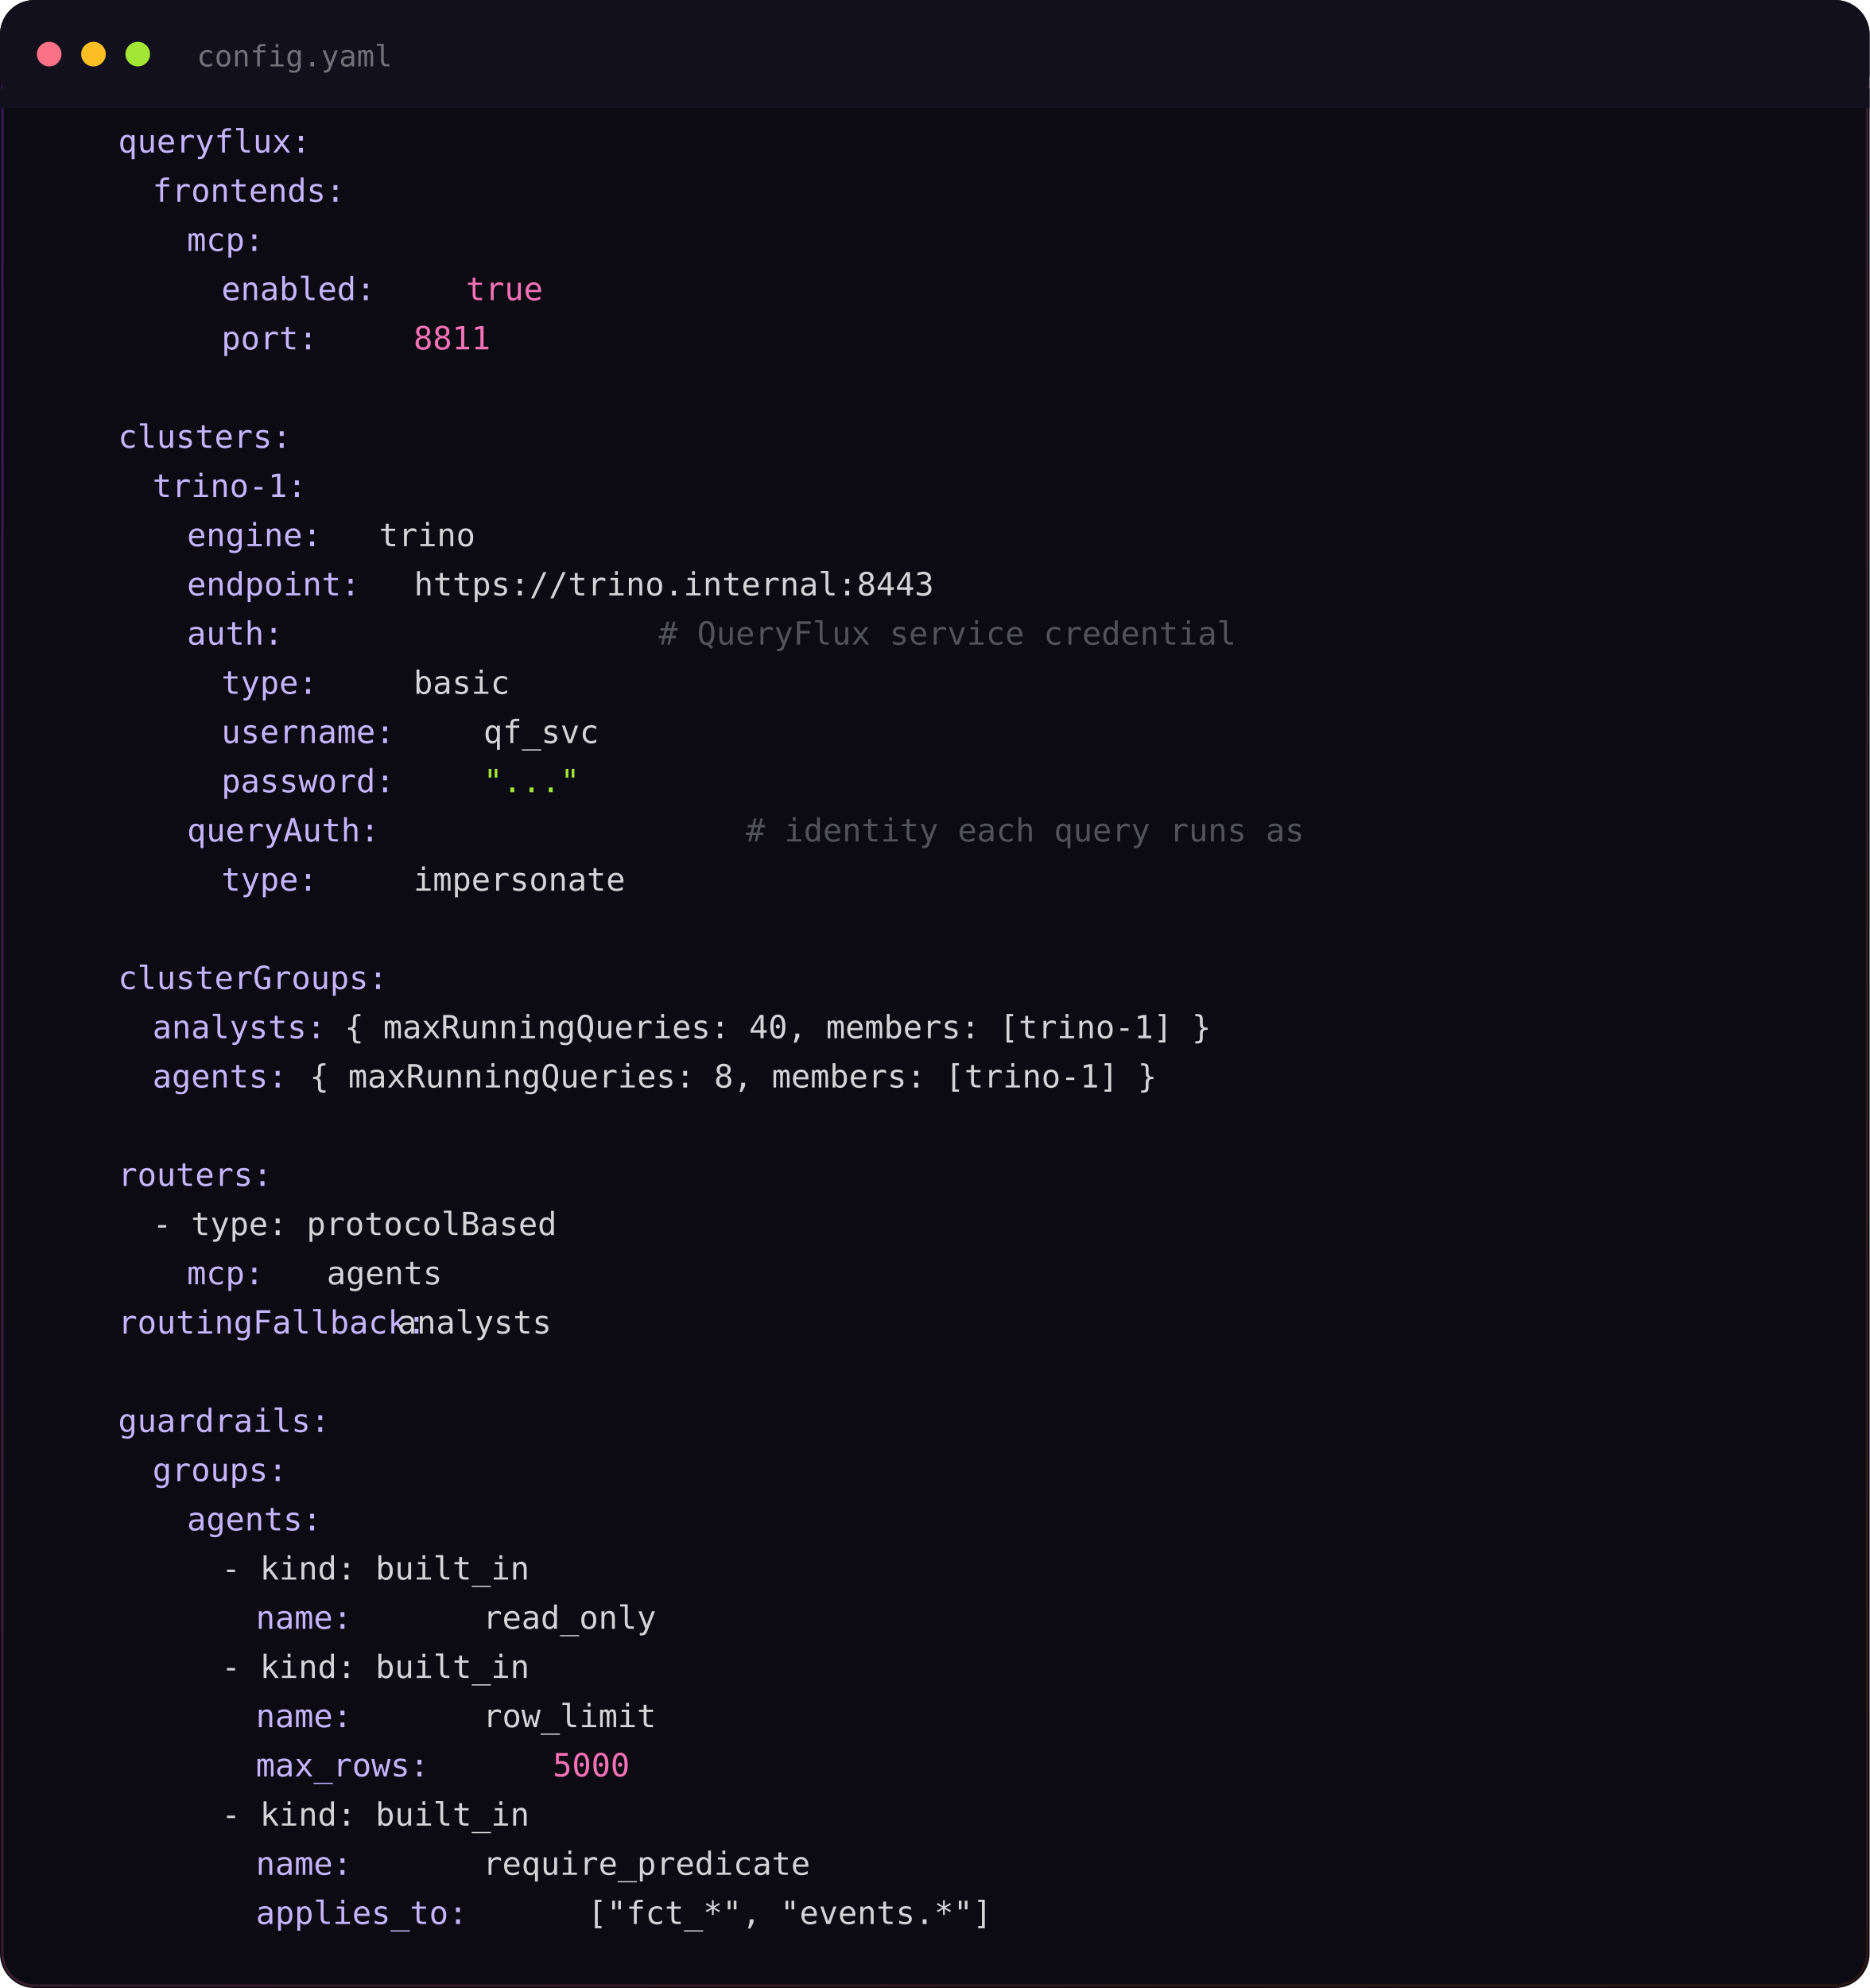
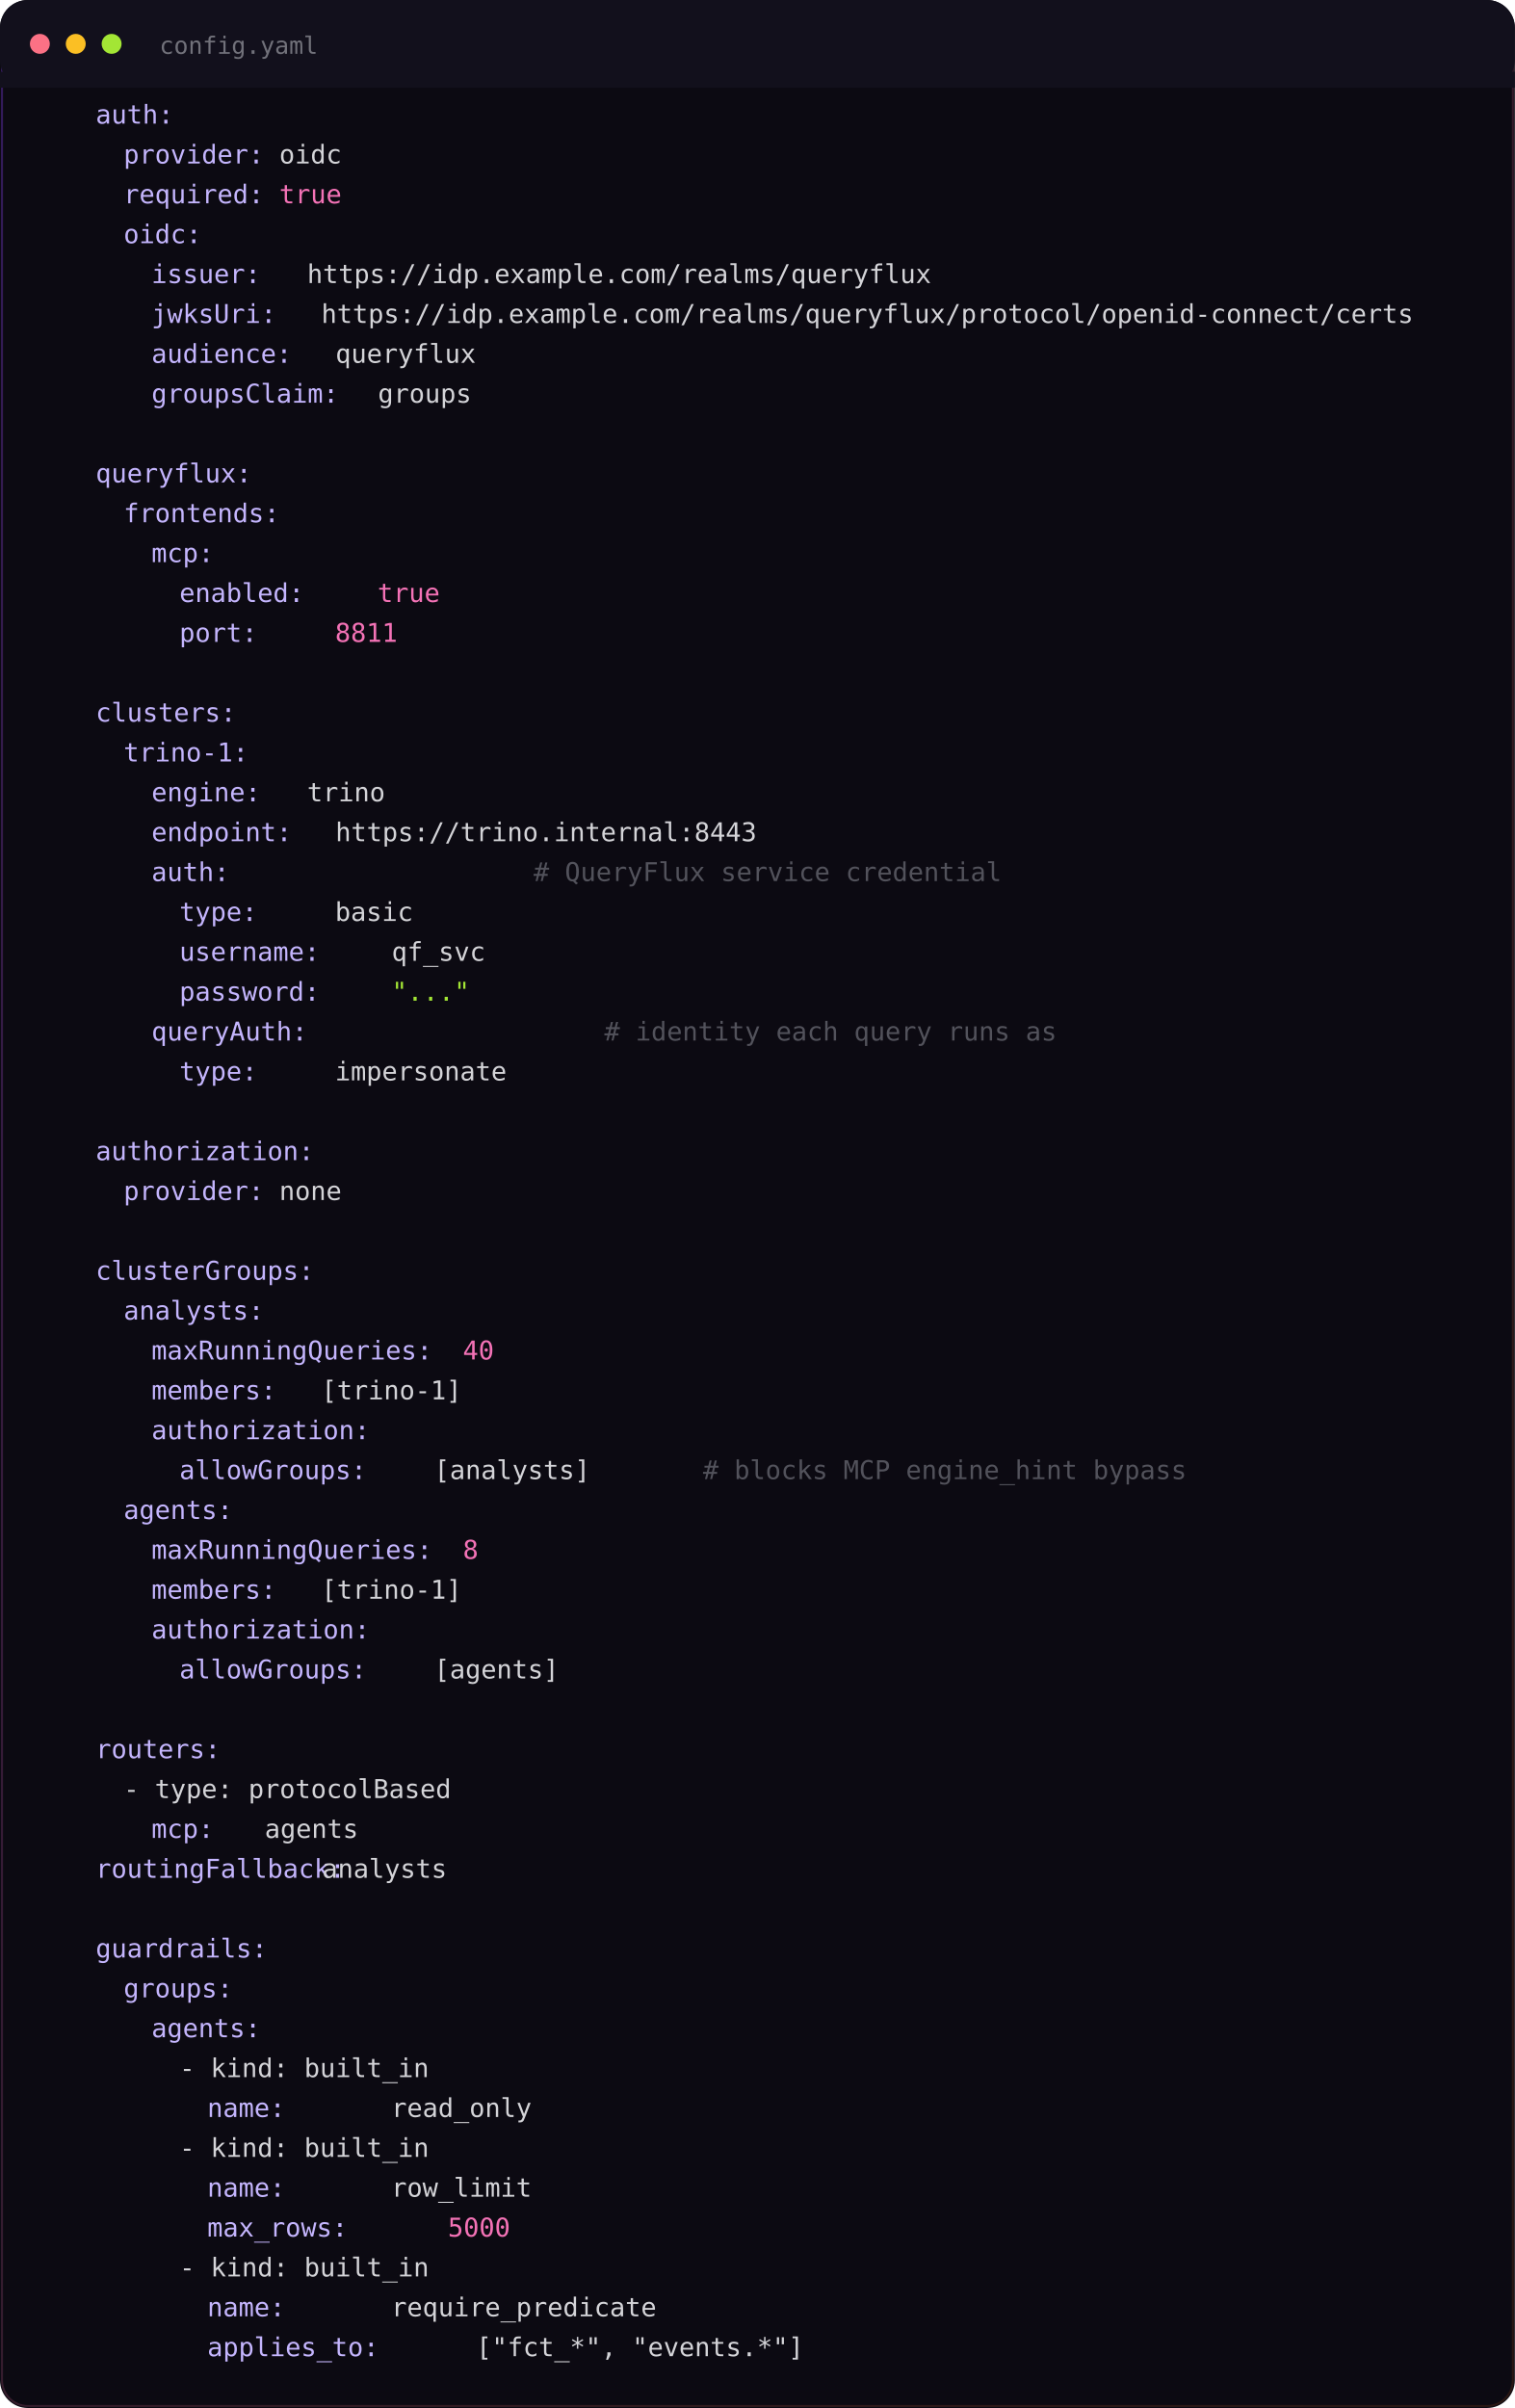
- <svg xmlns="http://www.w3.org/2000/svg" width="760" height="808" viewBox="0 0 760 808" role="img" aria-label="QueryFlux agent MCP configuration">
+ <svg xmlns="http://www.w3.org/2000/svg" width="760" height="1208" viewBox="0 0 760 1208" role="img" aria-label="QueryFlux agent MCP configuration">
  <defs>
    <linearGradient id="glow" x1="0" y1="0" x2="1" y2="1">
      <stop offset="0%" stop-color="#7c3aed" stop-opacity="0.35" />
      <stop offset="100%" stop-color="#ff7619" stop-opacity="0.12" />
    </linearGradient>
  </defs>
  <rect width="100%" height="100%" rx="14" fill="#0c0a12" />
-   <rect x="1" y="1" width="758" height="806" rx="13" fill="none" stroke="url(#glow)" stroke-width="1" />
+   <rect x="1" y="1" width="758" height="1206" rx="13" fill="none" stroke="url(#glow)" stroke-width="1" />
  <rect x="0" y="0" width="760" height="44" rx="14" fill="#12101c" />
  <rect x="0" y="36" width="760" height="8" fill="#12101c" />
  <circle cx="20" cy="22" r="5" fill="#fb7185" />
  <circle cx="38" cy="22" r="5" fill="#fbbf24" />
  <circle cx="56" cy="22" r="5" fill="#a3e635" />
  <text x="80" y="27" fill="#71717a" font-family="ui-monospace, Menlo, monospace" font-size="12">config.yaml</text>
-   <text x="48" y="62" fill="#c4b5fd" font-family="ui-monospace, SFMono-Regular, Menlo, Monaco, Consolas, monospace" font-size="13">queryflux:</text>
-   <text x="62" y="82" fill="#c4b5fd" font-family="ui-monospace, SFMono-Regular, Menlo, Monaco, Consolas, monospace" font-size="13">  frontends:</text>
-   <text x="76" y="102" fill="#c4b5fd" font-family="ui-monospace, SFMono-Regular, Menlo, Monaco, Consolas, monospace" font-size="13">    mcp:</text>
-   <text x="90" y="122" fill="#c4b5fd" font-family="ui-monospace, SFMono-Regular, Menlo, Monaco, Consolas, monospace" font-size="13">      enabled:</text>
-   <text x="189.4" y="122" fill="#f472b6" font-family="ui-monospace, SFMono-Regular, Menlo, Monaco, Consolas, monospace" font-size="13"> true</text>
-   <text x="90" y="142" fill="#c4b5fd" font-family="ui-monospace, SFMono-Regular, Menlo, Monaco, Consolas, monospace" font-size="13">      port:</text>
-   <text x="168.1" y="142" fill="#f472b6" font-family="ui-monospace, SFMono-Regular, Menlo, Monaco, Consolas, monospace" font-size="13"> 8811</text>
-   <text x="48" y="162" fill="#d4d4d8" font-family="ui-monospace, SFMono-Regular, Menlo, Monaco, Consolas, monospace" font-size="13" />
-   <text x="48" y="182" fill="#c4b5fd" font-family="ui-monospace, SFMono-Regular, Menlo, Monaco, Consolas, monospace" font-size="13">clusters:</text>
-   <text x="62" y="202" fill="#c4b5fd" font-family="ui-monospace, SFMono-Regular, Menlo, Monaco, Consolas, monospace" font-size="13">  trino-1:</text>
-   <text x="76" y="222" fill="#c4b5fd" font-family="ui-monospace, SFMono-Regular, Menlo, Monaco, Consolas, monospace" font-size="13">    engine:</text>
-   <text x="154.1" y="222" fill="#d4d4d8" font-family="ui-monospace, SFMono-Regular, Menlo, Monaco, Consolas, monospace" font-size="13"> trino</text>
-   <text x="76" y="242" fill="#c4b5fd" font-family="ui-monospace, SFMono-Regular, Menlo, Monaco, Consolas, monospace" font-size="13">    endpoint:</text>
-   <text x="168.3" y="242" fill="#d4d4d8" font-family="ui-monospace, SFMono-Regular, Menlo, Monaco, Consolas, monospace" font-size="13"> https://trino.internal:8443</text>
-   <text x="76" y="262" fill="#c4b5fd" font-family="ui-monospace, SFMono-Regular, Menlo, Monaco, Consolas, monospace" font-size="13">    auth:</text>
-   <text x="139.9" y="262" fill="#d4d4d8" font-family="ui-monospace, SFMono-Regular, Menlo, Monaco, Consolas, monospace" font-size="13">                 </text>
-   <text x="267.7" y="262" fill="#52525b" font-family="ui-monospace, SFMono-Regular, Menlo, Monaco, Consolas, monospace" font-size="13"> # QueryFlux service credential</text>
-   <text x="90" y="282" fill="#c4b5fd" font-family="ui-monospace, SFMono-Regular, Menlo, Monaco, Consolas, monospace" font-size="13">      type:</text>
-   <text x="168.1" y="282" fill="#d4d4d8" font-family="ui-monospace, SFMono-Regular, Menlo, Monaco, Consolas, monospace" font-size="13"> basic</text>
-   <text x="90" y="302" fill="#c4b5fd" font-family="ui-monospace, SFMono-Regular, Menlo, Monaco, Consolas, monospace" font-size="13">      username:</text>
-   <text x="196.5" y="302" fill="#d4d4d8" font-family="ui-monospace, SFMono-Regular, Menlo, Monaco, Consolas, monospace" font-size="13"> qf_svc</text>
-   <text x="90" y="322" fill="#c4b5fd" font-family="ui-monospace, SFMono-Regular, Menlo, Monaco, Consolas, monospace" font-size="13">      password:</text>
-   <text x="196.5" y="322" fill="#a3e635" font-family="ui-monospace, SFMono-Regular, Menlo, Monaco, Consolas, monospace" font-size="13"> "..."</text>
-   <text x="76" y="342" fill="#c4b5fd" font-family="ui-monospace, SFMono-Regular, Menlo, Monaco, Consolas, monospace" font-size="13">    queryAuth:</text>
-   <text x="175.4" y="342" fill="#d4d4d8" font-family="ui-monospace, SFMono-Regular, Menlo, Monaco, Consolas, monospace" font-size="13">            </text>
-   <text x="303.2" y="342" fill="#52525b" font-family="ui-monospace, SFMono-Regular, Menlo, Monaco, Consolas, monospace" font-size="13"> # identity each query runs as</text>
-   <text x="90" y="362" fill="#c4b5fd" font-family="ui-monospace, SFMono-Regular, Menlo, Monaco, Consolas, monospace" font-size="13">      type:</text>
-   <text x="168.1" y="362" fill="#d4d4d8" font-family="ui-monospace, SFMono-Regular, Menlo, Monaco, Consolas, monospace" font-size="13"> impersonate</text>
-   <text x="48" y="382" fill="#d4d4d8" font-family="ui-monospace, SFMono-Regular, Menlo, Monaco, Consolas, monospace" font-size="13" />
-   <text x="48" y="402" fill="#c4b5fd" font-family="ui-monospace, SFMono-Regular, Menlo, Monaco, Consolas, monospace" font-size="13">clusterGroups:</text>
-   <text x="62" y="422" fill="#c4b5fd" font-family="ui-monospace, SFMono-Regular, Menlo, Monaco, Consolas, monospace" font-size="13">  analysts:</text>
-   <text x="140.1" y="422" fill="#d4d4d8" font-family="ui-monospace, SFMono-Regular, Menlo, Monaco, Consolas, monospace" font-size="13"> { maxRunningQueries: 40, members: [trino-1] }</text>
-   <text x="62" y="442" fill="#c4b5fd" font-family="ui-monospace, SFMono-Regular, Menlo, Monaco, Consolas, monospace" font-size="13">  agents:</text>
-   <text x="125.9" y="442" fill="#d4d4d8" font-family="ui-monospace, SFMono-Regular, Menlo, Monaco, Consolas, monospace" font-size="13">   { maxRunningQueries: 8,  members: [trino-1] }</text>
-   <text x="48" y="462" fill="#d4d4d8" font-family="ui-monospace, SFMono-Regular, Menlo, Monaco, Consolas, monospace" font-size="13" />
-   <text x="48" y="482" fill="#c4b5fd" font-family="ui-monospace, SFMono-Regular, Menlo, Monaco, Consolas, monospace" font-size="13">routers:</text>
-   <text x="62" y="502" fill="#d4d4d8" font-family="ui-monospace, SFMono-Regular, Menlo, Monaco, Consolas, monospace" font-size="13">  - type: protocolBased</text>
-   <text x="76" y="522" fill="#c4b5fd" font-family="ui-monospace, SFMono-Regular, Menlo, Monaco, Consolas, monospace" font-size="13">    mcp:</text>
-   <text x="132.8" y="522" fill="#d4d4d8" font-family="ui-monospace, SFMono-Regular, Menlo, Monaco, Consolas, monospace" font-size="13"> agents</text>
-   <text x="48" y="542" fill="#c4b5fd" font-family="ui-monospace, SFMono-Regular, Menlo, Monaco, Consolas, monospace" font-size="13">routingFallback:</text>
-   <text x="161.6" y="542" fill="#d4d4d8" font-family="ui-monospace, SFMono-Regular, Menlo, Monaco, Consolas, monospace" font-size="13"> analysts</text>
+   <text x="48" y="62" fill="#c4b5fd" font-family="ui-monospace, SFMono-Regular, Menlo, Monaco, Consolas, monospace" font-size="13">auth:</text>
+   <text x="62" y="82" fill="#c4b5fd" font-family="ui-monospace, SFMono-Regular, Menlo, Monaco, Consolas, monospace" font-size="13">  provider:</text>
+   <text x="140.1" y="82" fill="#d4d4d8" font-family="ui-monospace, SFMono-Regular, Menlo, Monaco, Consolas, monospace" font-size="13"> oidc</text>
+   <text x="62" y="102" fill="#c4b5fd" font-family="ui-monospace, SFMono-Regular, Menlo, Monaco, Consolas, monospace" font-size="13">  required:</text>
+   <text x="140.1" y="102" fill="#f472b6" font-family="ui-monospace, SFMono-Regular, Menlo, Monaco, Consolas, monospace" font-size="13"> true</text>
+   <text x="62" y="122" fill="#c4b5fd" font-family="ui-monospace, SFMono-Regular, Menlo, Monaco, Consolas, monospace" font-size="13">  oidc:</text>
+   <text x="76" y="142" fill="#c4b5fd" font-family="ui-monospace, SFMono-Regular, Menlo, Monaco, Consolas, monospace" font-size="13">    issuer:</text>
+   <text x="154.1" y="142" fill="#d4d4d8" font-family="ui-monospace, SFMono-Regular, Menlo, Monaco, Consolas, monospace" font-size="13"> https://idp.example.com/realms/queryflux</text>
+   <text x="76" y="162" fill="#c4b5fd" font-family="ui-monospace, SFMono-Regular, Menlo, Monaco, Consolas, monospace" font-size="13">    jwksUri:</text>
+   <text x="161.2" y="162" fill="#d4d4d8" font-family="ui-monospace, SFMono-Regular, Menlo, Monaco, Consolas, monospace" font-size="13"> https://idp.example.com/realms/queryflux/protocol/openid-connect/certs</text>
+   <text x="76" y="182" fill="#c4b5fd" font-family="ui-monospace, SFMono-Regular, Menlo, Monaco, Consolas, monospace" font-size="13">    audience:</text>
+   <text x="168.3" y="182" fill="#d4d4d8" font-family="ui-monospace, SFMono-Regular, Menlo, Monaco, Consolas, monospace" font-size="13"> queryflux</text>
+   <text x="76" y="202" fill="#c4b5fd" font-family="ui-monospace, SFMono-Regular, Menlo, Monaco, Consolas, monospace" font-size="13">    groupsClaim:</text>
+   <text x="189.6" y="202" fill="#d4d4d8" font-family="ui-monospace, SFMono-Regular, Menlo, Monaco, Consolas, monospace" font-size="13"> groups</text>
+   <text x="48" y="222" fill="#d4d4d8" font-family="ui-monospace, SFMono-Regular, Menlo, Monaco, Consolas, monospace" font-size="13" />
+   <text x="48" y="242" fill="#c4b5fd" font-family="ui-monospace, SFMono-Regular, Menlo, Monaco, Consolas, monospace" font-size="13">queryflux:</text>
+   <text x="62" y="262" fill="#c4b5fd" font-family="ui-monospace, SFMono-Regular, Menlo, Monaco, Consolas, monospace" font-size="13">  frontends:</text>
+   <text x="76" y="282" fill="#c4b5fd" font-family="ui-monospace, SFMono-Regular, Menlo, Monaco, Consolas, monospace" font-size="13">    mcp:</text>
+   <text x="90" y="302" fill="#c4b5fd" font-family="ui-monospace, SFMono-Regular, Menlo, Monaco, Consolas, monospace" font-size="13">      enabled:</text>
+   <text x="189.4" y="302" fill="#f472b6" font-family="ui-monospace, SFMono-Regular, Menlo, Monaco, Consolas, monospace" font-size="13"> true</text>
+   <text x="90" y="322" fill="#c4b5fd" font-family="ui-monospace, SFMono-Regular, Menlo, Monaco, Consolas, monospace" font-size="13">      port:</text>
+   <text x="168.1" y="322" fill="#f472b6" font-family="ui-monospace, SFMono-Regular, Menlo, Monaco, Consolas, monospace" font-size="13"> 8811</text>
+   <text x="48" y="342" fill="#d4d4d8" font-family="ui-monospace, SFMono-Regular, Menlo, Monaco, Consolas, monospace" font-size="13" />
+   <text x="48" y="362" fill="#c4b5fd" font-family="ui-monospace, SFMono-Regular, Menlo, Monaco, Consolas, monospace" font-size="13">clusters:</text>
+   <text x="62" y="382" fill="#c4b5fd" font-family="ui-monospace, SFMono-Regular, Menlo, Monaco, Consolas, monospace" font-size="13">  trino-1:</text>
+   <text x="76" y="402" fill="#c4b5fd" font-family="ui-monospace, SFMono-Regular, Menlo, Monaco, Consolas, monospace" font-size="13">    engine:</text>
+   <text x="154.1" y="402" fill="#d4d4d8" font-family="ui-monospace, SFMono-Regular, Menlo, Monaco, Consolas, monospace" font-size="13"> trino</text>
+   <text x="76" y="422" fill="#c4b5fd" font-family="ui-monospace, SFMono-Regular, Menlo, Monaco, Consolas, monospace" font-size="13">    endpoint:</text>
+   <text x="168.3" y="422" fill="#d4d4d8" font-family="ui-monospace, SFMono-Regular, Menlo, Monaco, Consolas, monospace" font-size="13"> https://trino.internal:8443</text>
+   <text x="76" y="442" fill="#c4b5fd" font-family="ui-monospace, SFMono-Regular, Menlo, Monaco, Consolas, monospace" font-size="13">    auth:</text>
+   <text x="139.9" y="442" fill="#d4d4d8" font-family="ui-monospace, SFMono-Regular, Menlo, Monaco, Consolas, monospace" font-size="13">                 </text>
+   <text x="267.7" y="442" fill="#52525b" font-family="ui-monospace, SFMono-Regular, Menlo, Monaco, Consolas, monospace" font-size="13"> # QueryFlux service credential</text>
+   <text x="90" y="462" fill="#c4b5fd" font-family="ui-monospace, SFMono-Regular, Menlo, Monaco, Consolas, monospace" font-size="13">      type:</text>
+   <text x="168.1" y="462" fill="#d4d4d8" font-family="ui-monospace, SFMono-Regular, Menlo, Monaco, Consolas, monospace" font-size="13"> basic</text>
+   <text x="90" y="482" fill="#c4b5fd" font-family="ui-monospace, SFMono-Regular, Menlo, Monaco, Consolas, monospace" font-size="13">      username:</text>
+   <text x="196.5" y="482" fill="#d4d4d8" font-family="ui-monospace, SFMono-Regular, Menlo, Monaco, Consolas, monospace" font-size="13"> qf_svc</text>
+   <text x="90" y="502" fill="#c4b5fd" font-family="ui-monospace, SFMono-Regular, Menlo, Monaco, Consolas, monospace" font-size="13">      password:</text>
+   <text x="196.5" y="502" fill="#a3e635" font-family="ui-monospace, SFMono-Regular, Menlo, Monaco, Consolas, monospace" font-size="13"> "..."</text>
+   <text x="76" y="522" fill="#c4b5fd" font-family="ui-monospace, SFMono-Regular, Menlo, Monaco, Consolas, monospace" font-size="13">    queryAuth:</text>
+   <text x="175.4" y="522" fill="#d4d4d8" font-family="ui-monospace, SFMono-Regular, Menlo, Monaco, Consolas, monospace" font-size="13">            </text>
+   <text x="303.2" y="522" fill="#52525b" font-family="ui-monospace, SFMono-Regular, Menlo, Monaco, Consolas, monospace" font-size="13"> # identity each query runs as</text>
+   <text x="90" y="542" fill="#c4b5fd" font-family="ui-monospace, SFMono-Regular, Menlo, Monaco, Consolas, monospace" font-size="13">      type:</text>
+   <text x="168.1" y="542" fill="#d4d4d8" font-family="ui-monospace, SFMono-Regular, Menlo, Monaco, Consolas, monospace" font-size="13"> impersonate</text>
  <text x="48" y="562" fill="#d4d4d8" font-family="ui-monospace, SFMono-Regular, Menlo, Monaco, Consolas, monospace" font-size="13" />
-   <text x="48" y="582" fill="#c4b5fd" font-family="ui-monospace, SFMono-Regular, Menlo, Monaco, Consolas, monospace" font-size="13">guardrails:</text>
-   <text x="62" y="602" fill="#c4b5fd" font-family="ui-monospace, SFMono-Regular, Menlo, Monaco, Consolas, monospace" font-size="13">  groups:</text>
-   <text x="76" y="622" fill="#c4b5fd" font-family="ui-monospace, SFMono-Regular, Menlo, Monaco, Consolas, monospace" font-size="13">    agents:</text>
-   <text x="90" y="642" fill="#d4d4d8" font-family="ui-monospace, SFMono-Regular, Menlo, Monaco, Consolas, monospace" font-size="13">      - kind: built_in</text>
-   <text x="104" y="662" fill="#c4b5fd" font-family="ui-monospace, SFMono-Regular, Menlo, Monaco, Consolas, monospace" font-size="13">        name:</text>
-   <text x="196.3" y="662" fill="#d4d4d8" font-family="ui-monospace, SFMono-Regular, Menlo, Monaco, Consolas, monospace" font-size="13"> read_only</text>
-   <text x="90" y="682" fill="#d4d4d8" font-family="ui-monospace, SFMono-Regular, Menlo, Monaco, Consolas, monospace" font-size="13">      - kind: built_in</text>
-   <text x="104" y="702" fill="#c4b5fd" font-family="ui-monospace, SFMono-Regular, Menlo, Monaco, Consolas, monospace" font-size="13">        name:</text>
-   <text x="196.3" y="702" fill="#d4d4d8" font-family="ui-monospace, SFMono-Regular, Menlo, Monaco, Consolas, monospace" font-size="13"> row_limit</text>
-   <text x="104" y="722" fill="#c4b5fd" font-family="ui-monospace, SFMono-Regular, Menlo, Monaco, Consolas, monospace" font-size="13">        max_rows:</text>
-   <text x="224.7" y="722" fill="#f472b6" font-family="ui-monospace, SFMono-Regular, Menlo, Monaco, Consolas, monospace" font-size="13"> 5000</text>
-   <text x="90" y="742" fill="#d4d4d8" font-family="ui-monospace, SFMono-Regular, Menlo, Monaco, Consolas, monospace" font-size="13">      - kind: built_in</text>
-   <text x="104" y="762" fill="#c4b5fd" font-family="ui-monospace, SFMono-Regular, Menlo, Monaco, Consolas, monospace" font-size="13">        name:</text>
-   <text x="196.3" y="762" fill="#d4d4d8" font-family="ui-monospace, SFMono-Regular, Menlo, Monaco, Consolas, monospace" font-size="13"> require_predicate</text>
-   <text x="104" y="782" fill="#c4b5fd" font-family="ui-monospace, SFMono-Regular, Menlo, Monaco, Consolas, monospace" font-size="13">        applies_to:</text>
-   <text x="238.9" y="782" fill="#d4d4d8" font-family="ui-monospace, SFMono-Regular, Menlo, Monaco, Consolas, monospace" font-size="13"> ["fct_*", "events.*"]</text>
+   <text x="48" y="582" fill="#c4b5fd" font-family="ui-monospace, SFMono-Regular, Menlo, Monaco, Consolas, monospace" font-size="13">authorization:</text>
+   <text x="62" y="602" fill="#c4b5fd" font-family="ui-monospace, SFMono-Regular, Menlo, Monaco, Consolas, monospace" font-size="13">  provider:</text>
+   <text x="140.1" y="602" fill="#d4d4d8" font-family="ui-monospace, SFMono-Regular, Menlo, Monaco, Consolas, monospace" font-size="13"> none</text>
+   <text x="48" y="622" fill="#d4d4d8" font-family="ui-monospace, SFMono-Regular, Menlo, Monaco, Consolas, monospace" font-size="13" />
+   <text x="48" y="642" fill="#c4b5fd" font-family="ui-monospace, SFMono-Regular, Menlo, Monaco, Consolas, monospace" font-size="13">clusterGroups:</text>
+   <text x="62" y="662" fill="#c4b5fd" font-family="ui-monospace, SFMono-Regular, Menlo, Monaco, Consolas, monospace" font-size="13">  analysts:</text>
+   <text x="76" y="682" fill="#c4b5fd" font-family="ui-monospace, SFMono-Regular, Menlo, Monaco, Consolas, monospace" font-size="13">    maxRunningQueries:</text>
+   <text x="232.2" y="682" fill="#f472b6" font-family="ui-monospace, SFMono-Regular, Menlo, Monaco, Consolas, monospace" font-size="13"> 40</text>
+   <text x="76" y="702" fill="#c4b5fd" font-family="ui-monospace, SFMono-Regular, Menlo, Monaco, Consolas, monospace" font-size="13">    members:</text>
+   <text x="161.2" y="702" fill="#d4d4d8" font-family="ui-monospace, SFMono-Regular, Menlo, Monaco, Consolas, monospace" font-size="13"> [trino-1]</text>
+   <text x="76" y="722" fill="#c4b5fd" font-family="ui-monospace, SFMono-Regular, Menlo, Monaco, Consolas, monospace" font-size="13">    authorization:</text>
+   <text x="90" y="742" fill="#c4b5fd" font-family="ui-monospace, SFMono-Regular, Menlo, Monaco, Consolas, monospace" font-size="13">      allowGroups:</text>
+   <text x="217.8" y="742" fill="#d4d4d8" font-family="ui-monospace, SFMono-Regular, Menlo, Monaco, Consolas, monospace" font-size="13"> [analysts]  </text>
+   <text x="352.7" y="742" fill="#52525b" font-family="ui-monospace, SFMono-Regular, Menlo, Monaco, Consolas, monospace" font-size="13"> # blocks MCP engine_hint bypass</text>
+   <text x="62" y="762" fill="#c4b5fd" font-family="ui-monospace, SFMono-Regular, Menlo, Monaco, Consolas, monospace" font-size="13">  agents:</text>
+   <text x="76" y="782" fill="#c4b5fd" font-family="ui-monospace, SFMono-Regular, Menlo, Monaco, Consolas, monospace" font-size="13">    maxRunningQueries:</text>
+   <text x="232.2" y="782" fill="#f472b6" font-family="ui-monospace, SFMono-Regular, Menlo, Monaco, Consolas, monospace" font-size="13"> 8</text>
+   <text x="76" y="802" fill="#c4b5fd" font-family="ui-monospace, SFMono-Regular, Menlo, Monaco, Consolas, monospace" font-size="13">    members:</text>
+   <text x="161.2" y="802" fill="#d4d4d8" font-family="ui-monospace, SFMono-Regular, Menlo, Monaco, Consolas, monospace" font-size="13"> [trino-1]</text>
+   <text x="76" y="822" fill="#c4b5fd" font-family="ui-monospace, SFMono-Regular, Menlo, Monaco, Consolas, monospace" font-size="13">    authorization:</text>
+   <text x="90" y="842" fill="#c4b5fd" font-family="ui-monospace, SFMono-Regular, Menlo, Monaco, Consolas, monospace" font-size="13">      allowGroups:</text>
+   <text x="217.8" y="842" fill="#d4d4d8" font-family="ui-monospace, SFMono-Regular, Menlo, Monaco, Consolas, monospace" font-size="13"> [agents]</text>
+   <text x="48" y="862" fill="#d4d4d8" font-family="ui-monospace, SFMono-Regular, Menlo, Monaco, Consolas, monospace" font-size="13" />
+   <text x="48" y="882" fill="#c4b5fd" font-family="ui-monospace, SFMono-Regular, Menlo, Monaco, Consolas, monospace" font-size="13">routers:</text>
+   <text x="62" y="902" fill="#d4d4d8" font-family="ui-monospace, SFMono-Regular, Menlo, Monaco, Consolas, monospace" font-size="13">  - type: protocolBased</text>
+   <text x="76" y="922" fill="#c4b5fd" font-family="ui-monospace, SFMono-Regular, Menlo, Monaco, Consolas, monospace" font-size="13">    mcp:</text>
+   <text x="132.8" y="922" fill="#d4d4d8" font-family="ui-monospace, SFMono-Regular, Menlo, Monaco, Consolas, monospace" font-size="13"> agents</text>
+   <text x="48" y="942" fill="#c4b5fd" font-family="ui-monospace, SFMono-Regular, Menlo, Monaco, Consolas, monospace" font-size="13">routingFallback:</text>
+   <text x="161.6" y="942" fill="#d4d4d8" font-family="ui-monospace, SFMono-Regular, Menlo, Monaco, Consolas, monospace" font-size="13"> analysts</text>
+   <text x="48" y="962" fill="#d4d4d8" font-family="ui-monospace, SFMono-Regular, Menlo, Monaco, Consolas, monospace" font-size="13" />
+   <text x="48" y="982" fill="#c4b5fd" font-family="ui-monospace, SFMono-Regular, Menlo, Monaco, Consolas, monospace" font-size="13">guardrails:</text>
+   <text x="62" y="1002" fill="#c4b5fd" font-family="ui-monospace, SFMono-Regular, Menlo, Monaco, Consolas, monospace" font-size="13">  groups:</text>
+   <text x="76" y="1022" fill="#c4b5fd" font-family="ui-monospace, SFMono-Regular, Menlo, Monaco, Consolas, monospace" font-size="13">    agents:</text>
+   <text x="90" y="1042" fill="#d4d4d8" font-family="ui-monospace, SFMono-Regular, Menlo, Monaco, Consolas, monospace" font-size="13">      - kind: built_in</text>
+   <text x="104" y="1062" fill="#c4b5fd" font-family="ui-monospace, SFMono-Regular, Menlo, Monaco, Consolas, monospace" font-size="13">        name:</text>
+   <text x="196.3" y="1062" fill="#d4d4d8" font-family="ui-monospace, SFMono-Regular, Menlo, Monaco, Consolas, monospace" font-size="13"> read_only</text>
+   <text x="90" y="1082" fill="#d4d4d8" font-family="ui-monospace, SFMono-Regular, Menlo, Monaco, Consolas, monospace" font-size="13">      - kind: built_in</text>
+   <text x="104" y="1102" fill="#c4b5fd" font-family="ui-monospace, SFMono-Regular, Menlo, Monaco, Consolas, monospace" font-size="13">        name:</text>
+   <text x="196.3" y="1102" fill="#d4d4d8" font-family="ui-monospace, SFMono-Regular, Menlo, Monaco, Consolas, monospace" font-size="13"> row_limit</text>
+   <text x="104" y="1122" fill="#c4b5fd" font-family="ui-monospace, SFMono-Regular, Menlo, Monaco, Consolas, monospace" font-size="13">        max_rows:</text>
+   <text x="224.7" y="1122" fill="#f472b6" font-family="ui-monospace, SFMono-Regular, Menlo, Monaco, Consolas, monospace" font-size="13"> 5000</text>
+   <text x="90" y="1142" fill="#d4d4d8" font-family="ui-monospace, SFMono-Regular, Menlo, Monaco, Consolas, monospace" font-size="13">      - kind: built_in</text>
+   <text x="104" y="1162" fill="#c4b5fd" font-family="ui-monospace, SFMono-Regular, Menlo, Monaco, Consolas, monospace" font-size="13">        name:</text>
+   <text x="196.3" y="1162" fill="#d4d4d8" font-family="ui-monospace, SFMono-Regular, Menlo, Monaco, Consolas, monospace" font-size="13"> require_predicate</text>
+   <text x="104" y="1182" fill="#c4b5fd" font-family="ui-monospace, SFMono-Regular, Menlo, Monaco, Consolas, monospace" font-size="13">        applies_to:</text>
+   <text x="238.9" y="1182" fill="#d4d4d8" font-family="ui-monospace, SFMono-Regular, Menlo, Monaco, Consolas, monospace" font-size="13"> ["fct_*", "events.*"]</text>
</svg>
